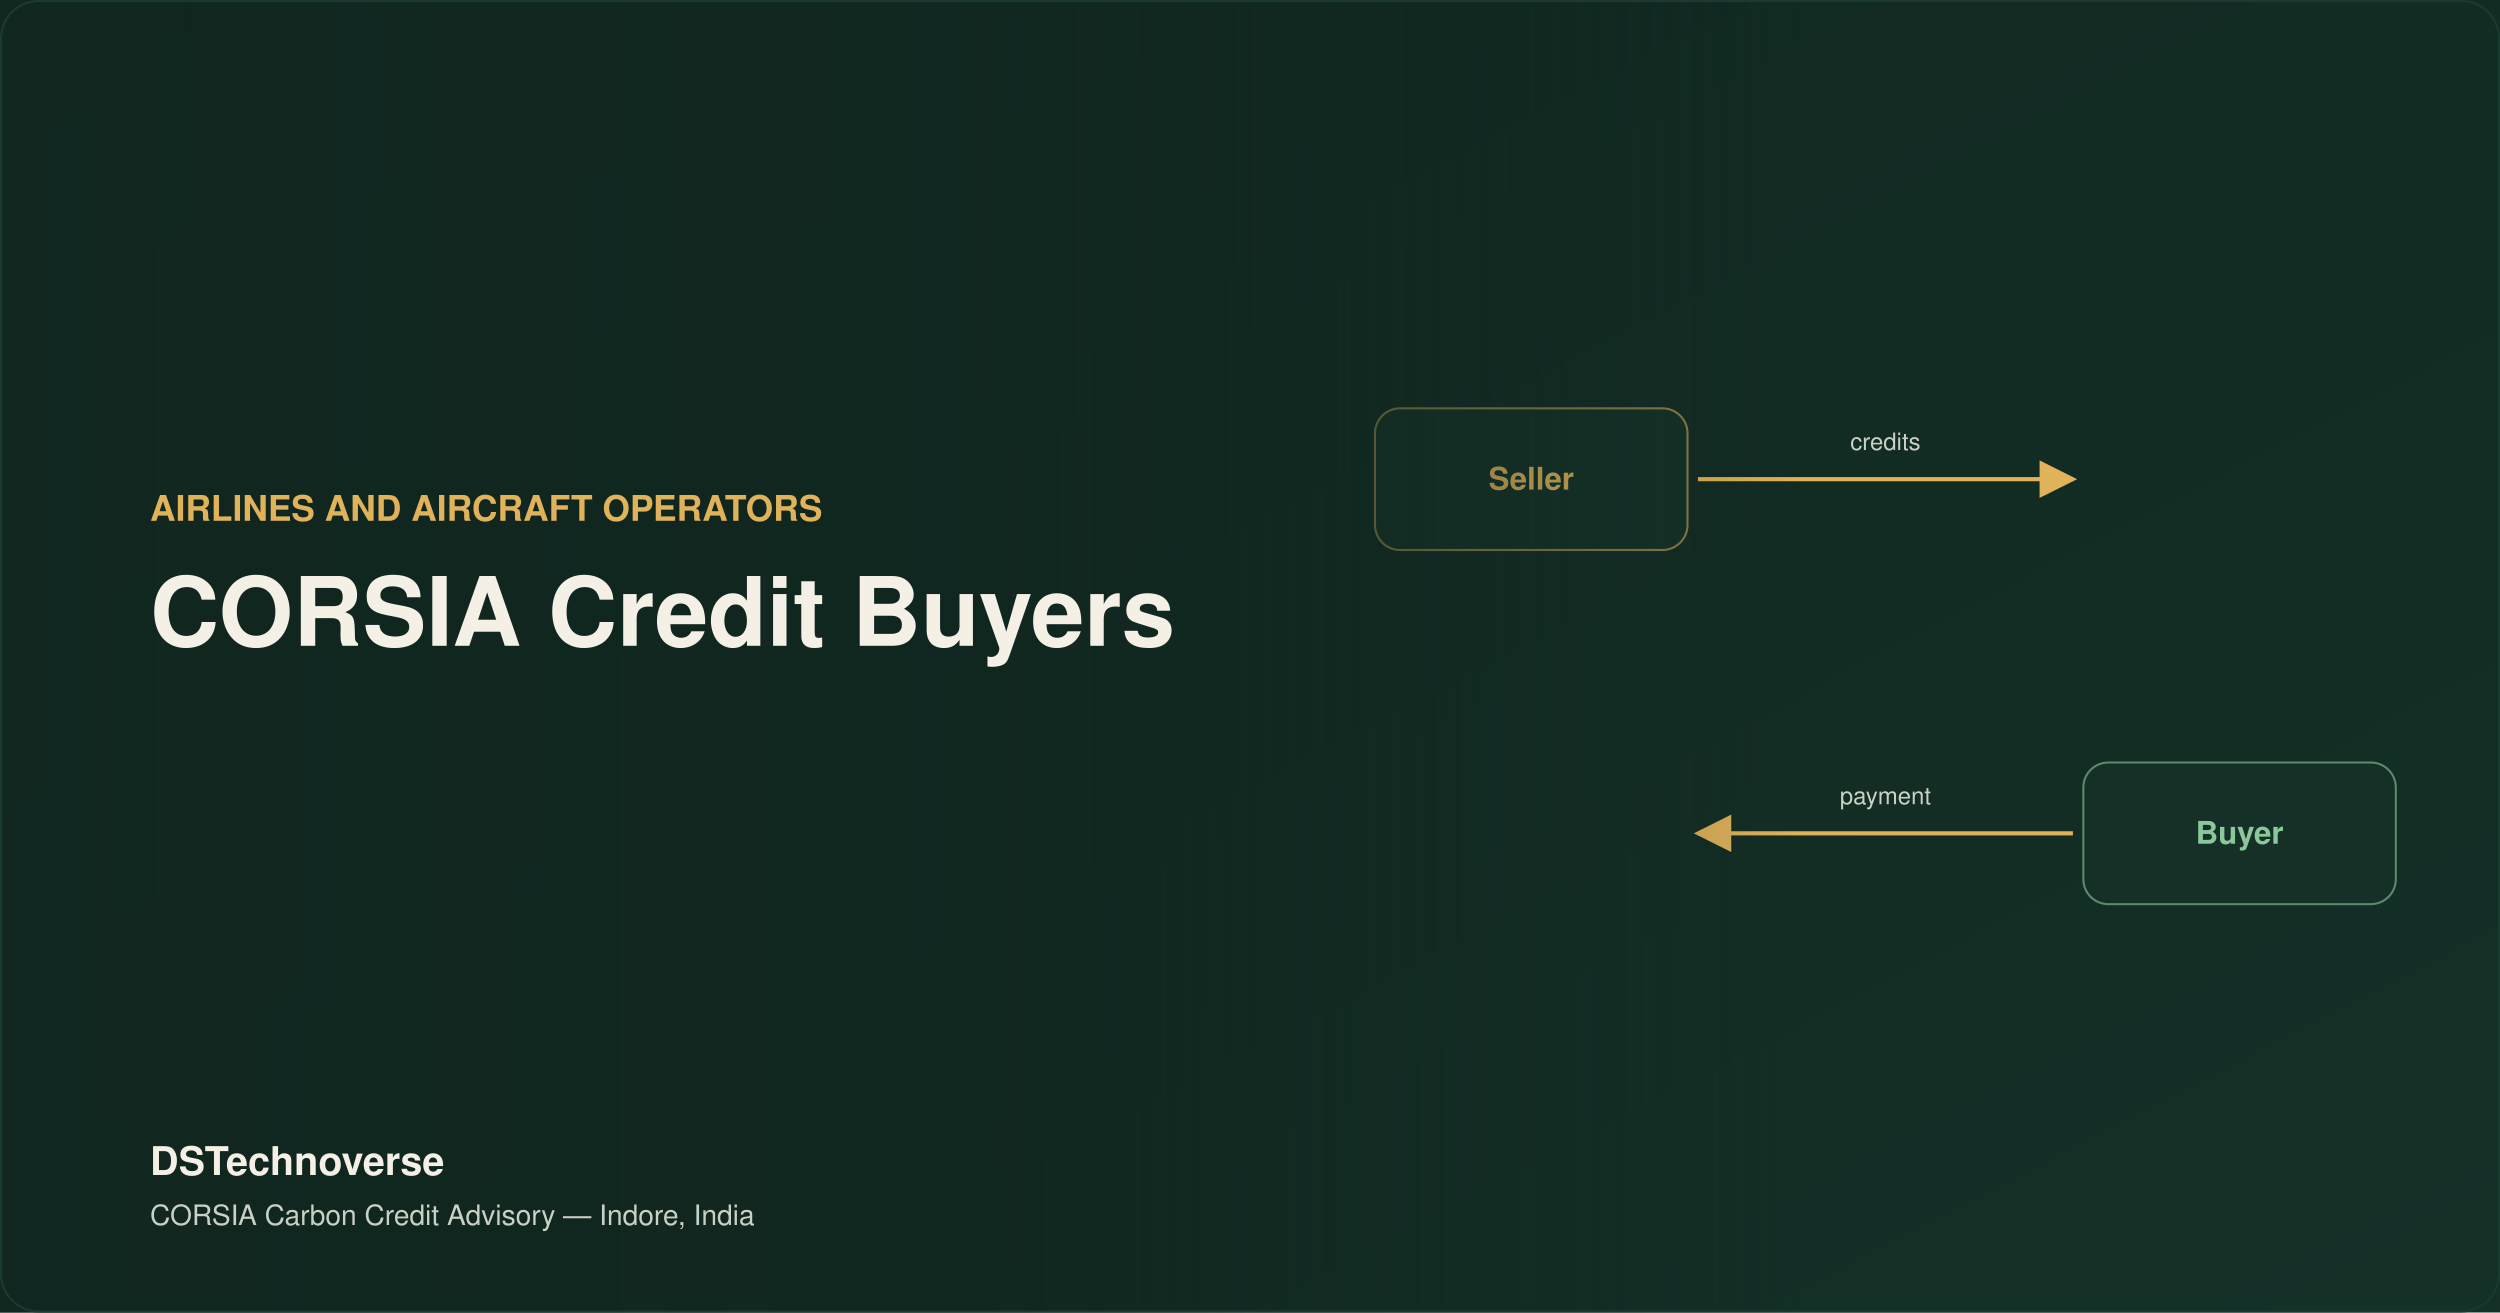
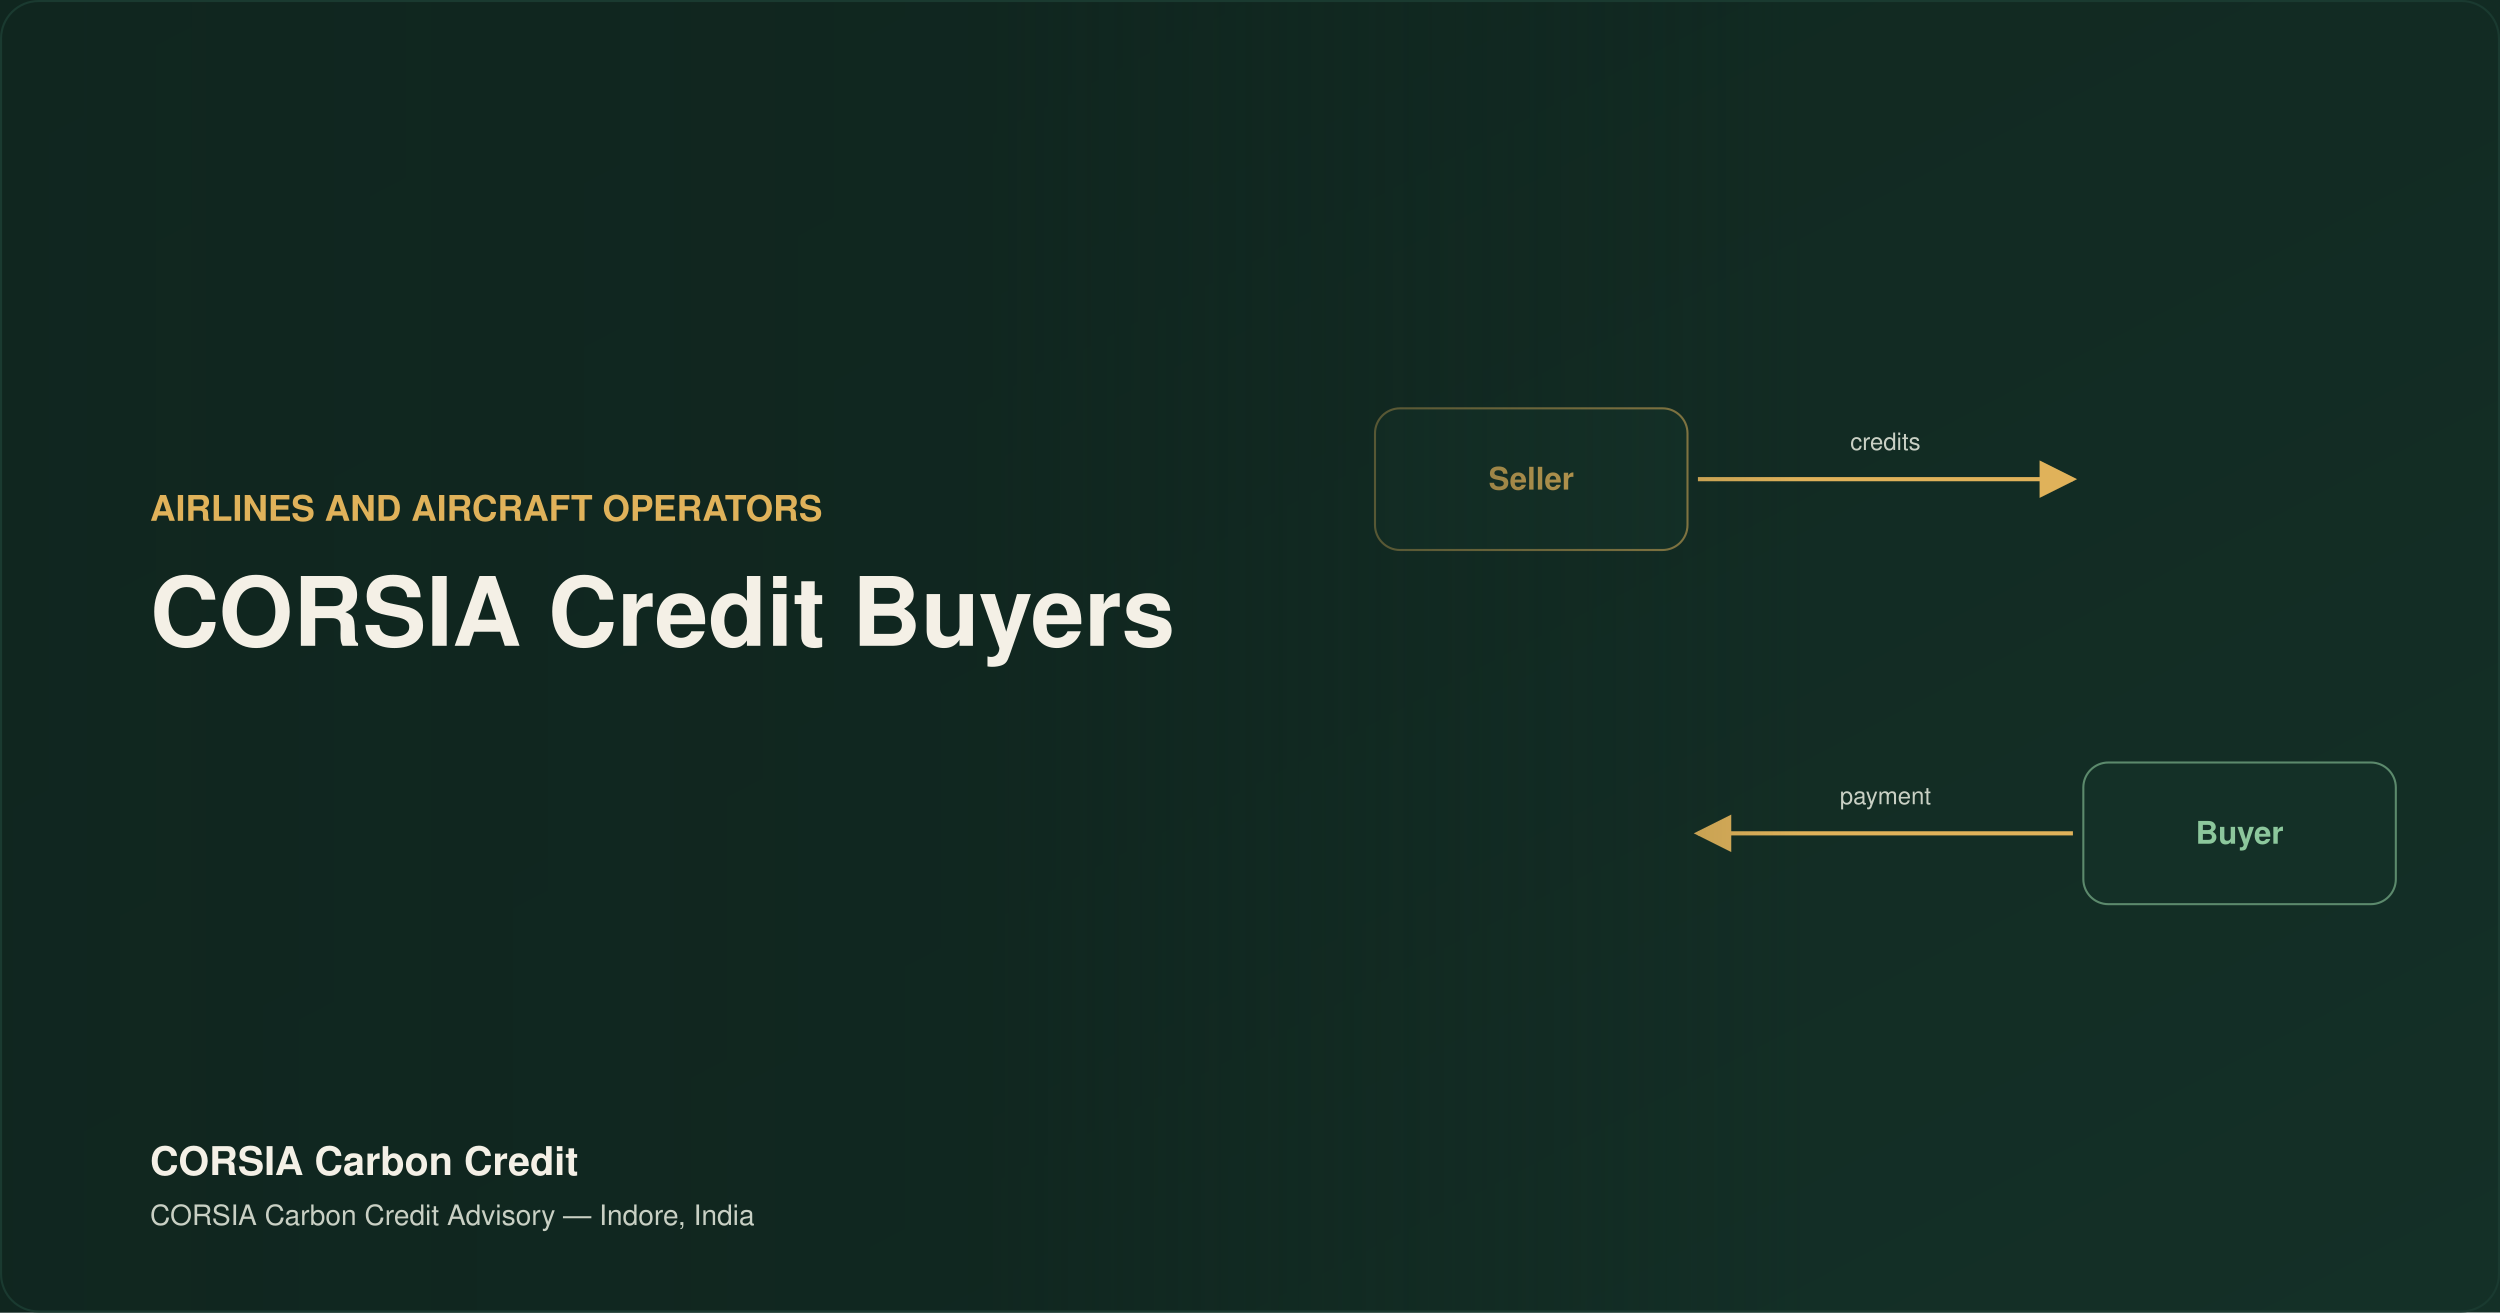
<svg xmlns="http://www.w3.org/2000/svg" viewBox="0 0 1200 630" width="1200" height="630" role="img" aria-label="CORSIA Credit Buyers">
  <defs>
    <linearGradient id="bgG" x1="0" y1="0" x2="1" y2="1">
      <stop offset="0%" stop-color="#10261f" />
      <stop offset="100%" stop-color="#143027" />
    </linearGradient>
    <filter id="soft" x="-30%" y="-30%" width="160%" height="160%">
      <feGaussianBlur stdDeviation="26" />
    </filter>
    <linearGradient id="scrim" x1="0" y1="0" x2="1" y2="0">
      <stop offset="0%" stop-color="#10261f" stop-opacity="0.93" />
      <stop offset="55%" stop-color="#10261f" stop-opacity="0.82" />
      <stop offset="100%" stop-color="#10261f" stop-opacity="0" />
    </linearGradient>
    <marker id="arH" markerWidth="9" markerHeight="9" refX="8" refY="4.5" orient="auto">
      <path d="M0,0 L9,4.5 L0,9 Z" fill="#e0b25a" />
    </marker>
  </defs>
  <rect width="1200" height="630" fill="url(#bgG)" />
  <rect x="660" y="196" width="150" height="68" rx="12" fill="#143027" stroke="#e0b25a" stroke-opacity="0.6" />
  <text x="735" y="235" fill="#e0b25a" font-size="15" font-weight="700" font-family="IBM Plex Sans, Segoe UI, Helvetica, Arial, sans-serif" text-anchor="middle" opacity="1">Seller</text>
  <path d="M815,230 L995,230" stroke="#e0b25a" stroke-width="2" marker-end="url(#arH)" />
  <text x="905" y="216" fill="#c9d0c4" font-size="11.5" font-weight="400" font-family="IBM Plex Sans, Segoe UI, Helvetica, Arial, sans-serif" text-anchor="middle" opacity="1">credits</text>
  <rect x="1000" y="366" width="150" height="68" rx="12" fill="#143027" stroke="#8cc79c" stroke-opacity="0.6" />
  <text x="1075" y="405" fill="#8cc79c" font-size="15" font-weight="700" font-family="IBM Plex Sans, Segoe UI, Helvetica, Arial, sans-serif" text-anchor="middle" opacity="1">Buyer</text>
  <path d="M995,400 L815,400" stroke="#e0b25a" stroke-width="2" marker-end="url(#arH)" />
  <text x="905" y="386" fill="#c9d0c4" font-size="11.5" font-weight="400" font-family="IBM Plex Sans, Segoe UI, Helvetica, Arial, sans-serif" text-anchor="middle" opacity="1">payment</text>
  <rect x="0" y="0" width="864" height="630" fill="url(#scrim)" />
  <text x="72" y="250" fill="#e0b25a" font-size="17" font-weight="700" font-family="IBM Plex Sans, Segoe UI, Helvetica, Arial, sans-serif" text-anchor="start" opacity="1">AIRLINES AND AIRCRAFT OPERATORS</text>
  <text x="72" y="310" fill="#f4f0e6" font-size="46" font-weight="800" font-family="IBM Plex Sans, Segoe UI, Helvetica, Arial, sans-serif" text-anchor="start" opacity="1">CORSIA Credit Buyers</text>
-   <text x="72" y="564" fill="#f4f0e6" font-size="19" font-weight="700" font-family="IBM Plex Sans, Segoe UI, Helvetica, Arial, sans-serif" text-anchor="start" opacity="1">DSTechnoverse</text>
+   <text x="72" y="564" fill="#f4f0e6" font-size="19" font-weight="700" font-family="IBM Plex Sans, Segoe UI, Helvetica, Arial, sans-serif" text-anchor="start" opacity="1">CORSIA Carbon Credit</text>
  <text x="72" y="588" fill="#c9d0c4" font-size="13.5" font-weight="400" font-family="IBM Plex Sans, Segoe UI, Helvetica, Arial, sans-serif" text-anchor="start" opacity="1">CORSIA Carbon Credit Advisory — Indore, India</text>
  <rect x="0.5" y="0.5" width="1199" height="629" rx="18" fill="none" stroke="#1a3a30" />
</svg>
